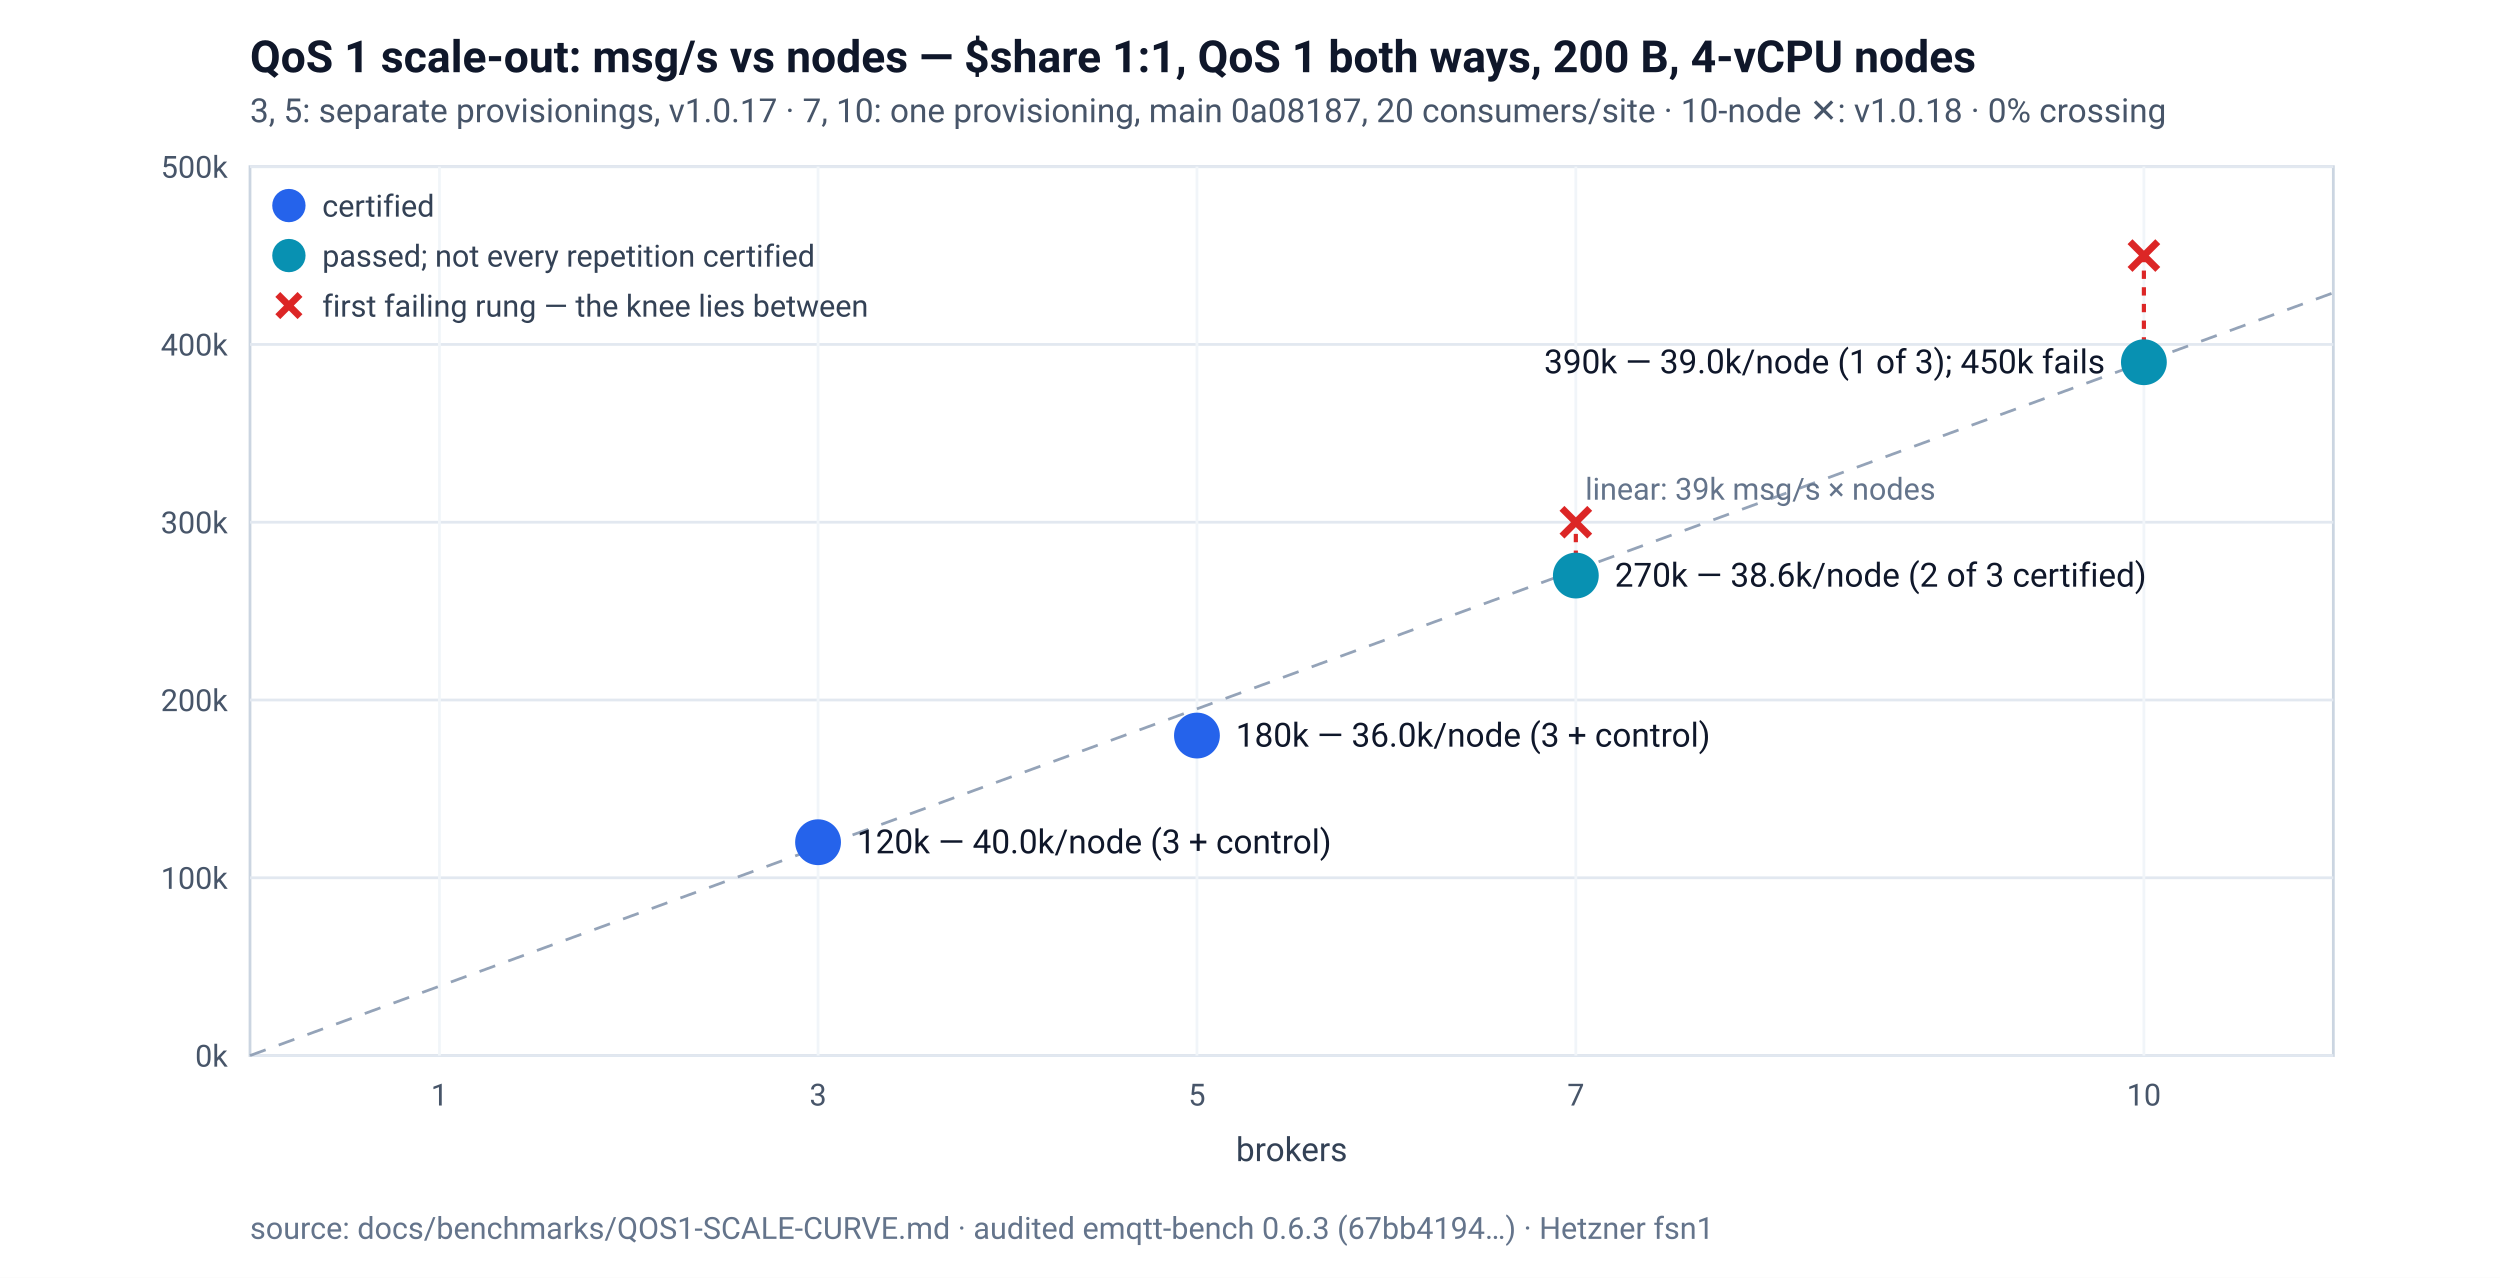
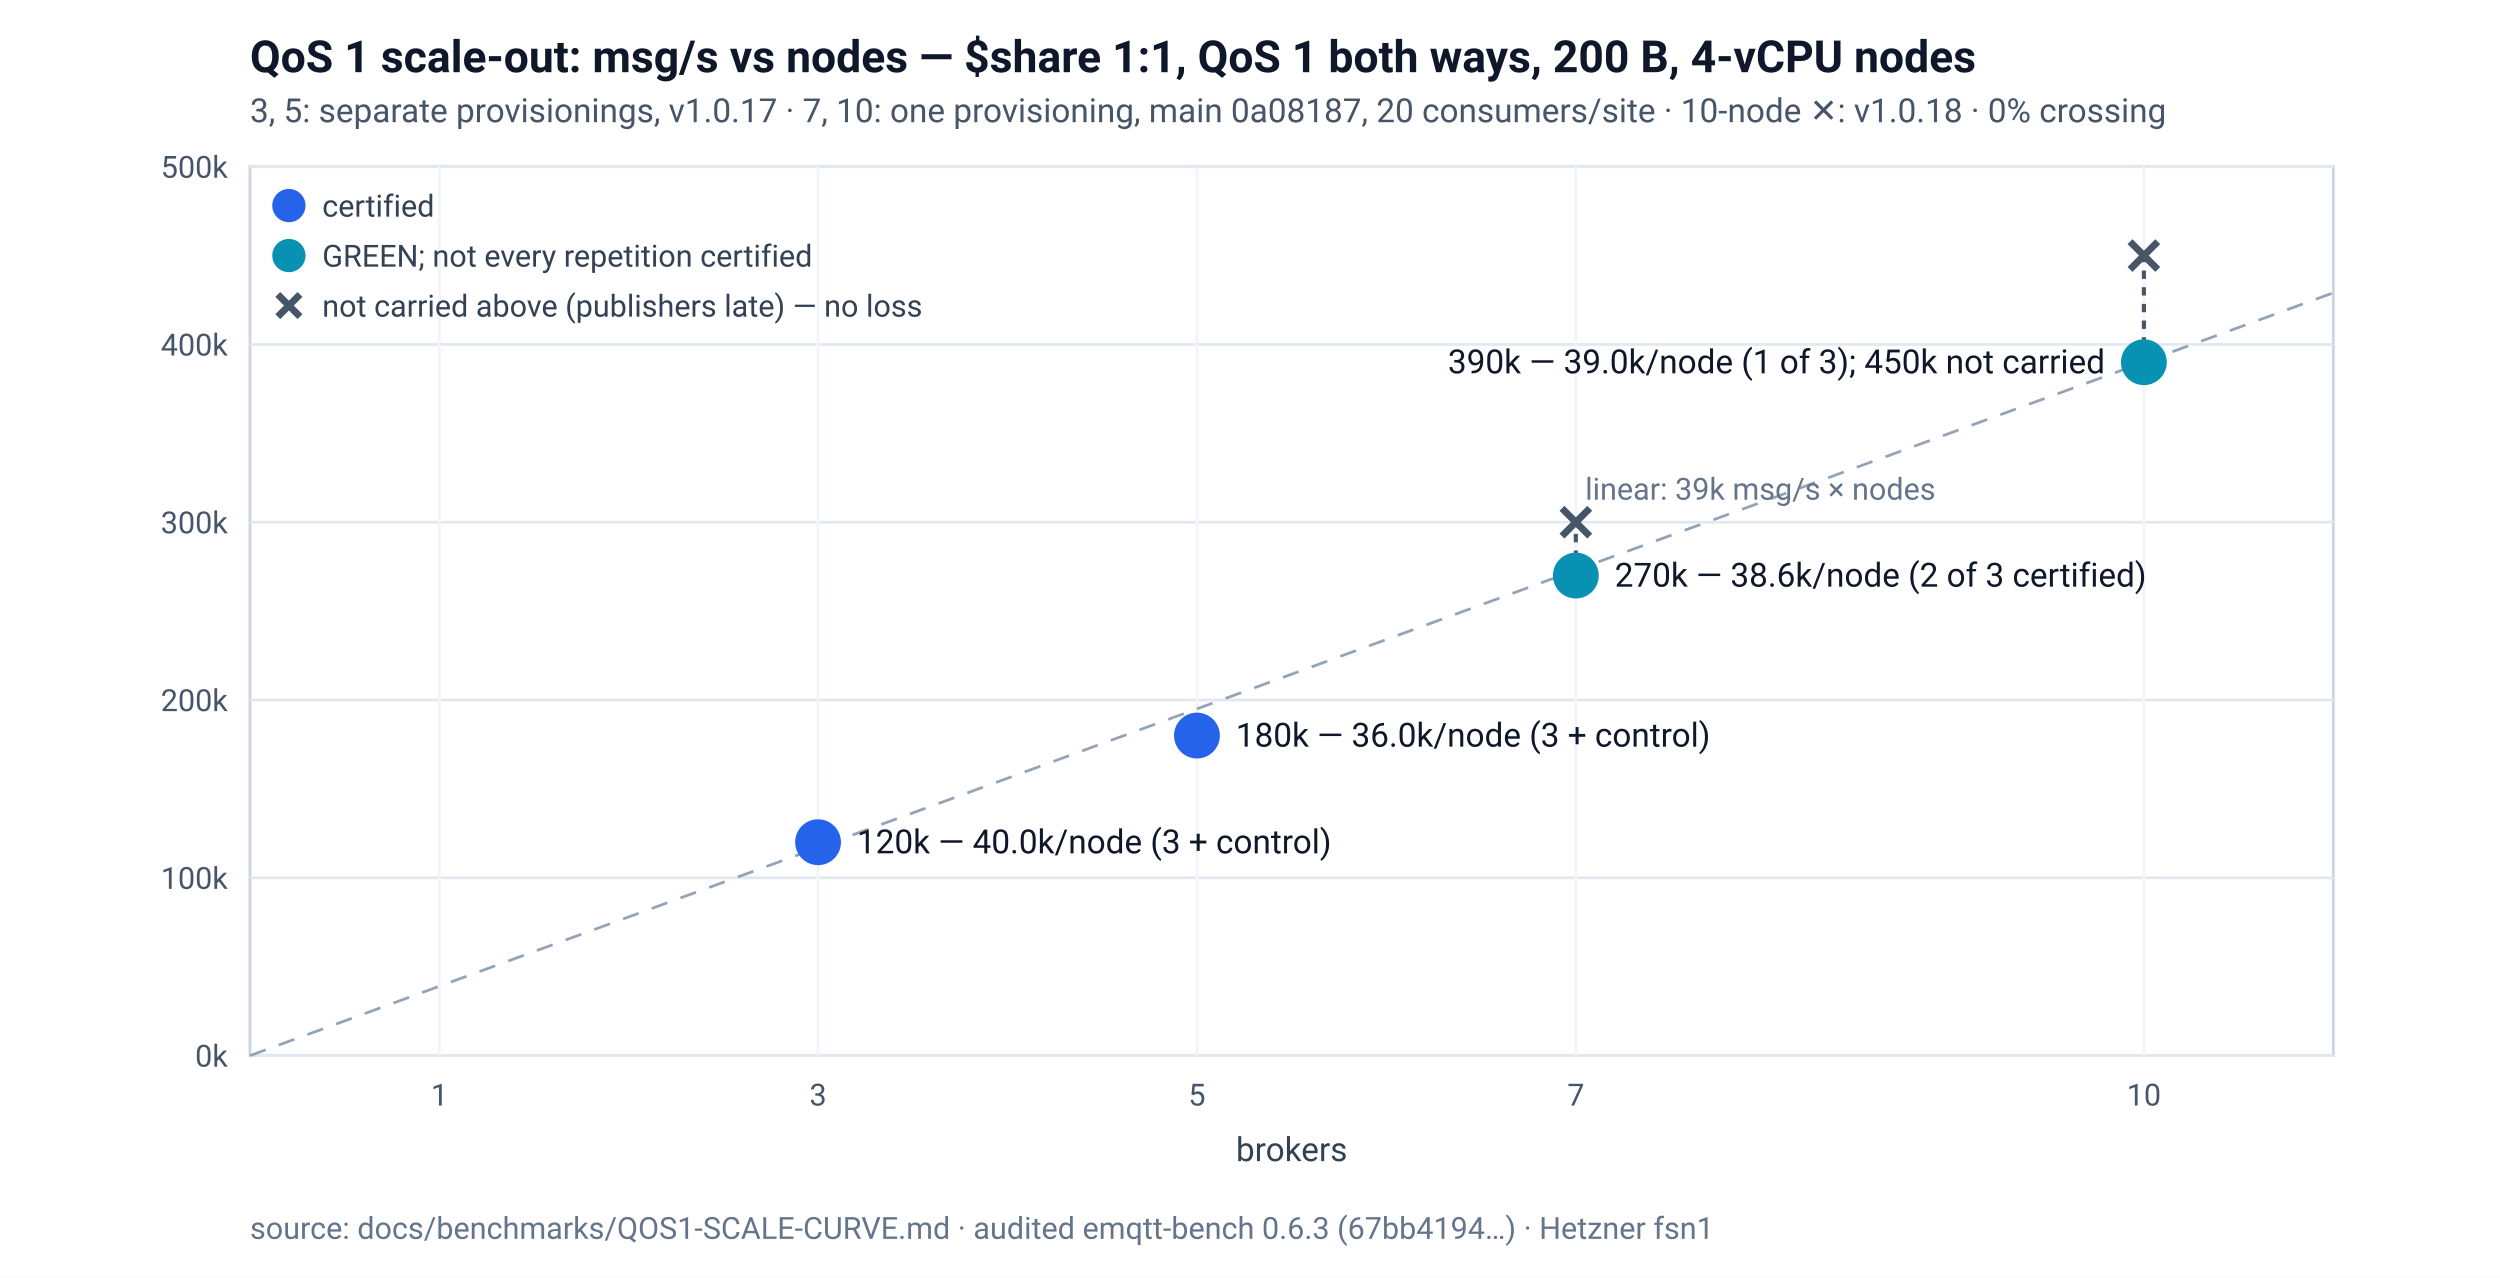
<svg xmlns="http://www.w3.org/2000/svg" viewBox="0 0 900 460" width="900" height="460" font-family="system-ui,-apple-system,Segoe UI,Roboto,sans-serif" role="img" aria-label="QoS 1 scale-out: msg/s vs nodes — $share 1:1, QoS 1 both ways, 200 B, 4-vCPU nodes">
  <rect width="900" height="460" fill="#ffffff" />
  <text x="90" y="26" font-size="16" font-weight="600" fill="#0f172a">QoS 1 scale-out: msg/s vs nodes — $share 1:1, QoS 1 both ways, 200 B, 4-vCPU nodes</text>
  <text x="90" y="44" font-size="12" fill="#475569">3, 5: separate provisionings, v1.0.17 · 7, 10: one provisioning, main 0a08187, 20 consumers/site · 10-node ✕: v1.0.18 · 0% crossing</text>
  <rect x="90" y="60" width="750" height="320" fill="none" stroke="#cbd5e1" />
  <line x1="90" y1="380.0" x2="840" y2="380.0" stroke="#e2e8f0" />
  <text x="82" y="384.0" font-size="11" fill="#475569" text-anchor="end">0k</text>
  <line x1="90" y1="316.0" x2="840" y2="316.0" stroke="#e2e8f0" />
  <text x="82" y="320.0" font-size="11" fill="#475569" text-anchor="end">100k</text>
  <line x1="90" y1="252.0" x2="840" y2="252.0" stroke="#e2e8f0" />
  <text x="82" y="256.0" font-size="11" fill="#475569" text-anchor="end">200k</text>
  <line x1="90" y1="188.0" x2="840" y2="188.0" stroke="#e2e8f0" />
  <text x="82" y="192.0" font-size="11" fill="#475569" text-anchor="end">300k</text>
  <line x1="90" y1="124.0" x2="840" y2="124.0" stroke="#e2e8f0" />
  <text x="82" y="128.0" font-size="11" fill="#475569" text-anchor="end">400k</text>
  <line x1="90" y1="60.0" x2="840" y2="60.0" stroke="#e2e8f0" />
  <text x="82" y="64.0" font-size="11" fill="#475569" text-anchor="end">500k</text>
  <line x1="158.2" y1="60" x2="158.2" y2="380" stroke="#f1f5f9" />
  <text x="158.2" y="398" font-size="11" fill="#475569" text-anchor="middle">1</text>
  <line x1="294.5" y1="60" x2="294.5" y2="380" stroke="#f1f5f9" />
  <text x="294.5" y="398" font-size="11" fill="#475569" text-anchor="middle">3</text>
  <line x1="430.9" y1="60" x2="430.9" y2="380" stroke="#f1f5f9" />
  <text x="430.9" y="398" font-size="11" fill="#475569" text-anchor="middle">5</text>
  <line x1="567.3" y1="60" x2="567.3" y2="380" stroke="#f1f5f9" />
  <text x="567.3" y="398" font-size="11" fill="#475569" text-anchor="middle">7</text>
  <line x1="771.8" y1="60" x2="771.8" y2="380" stroke="#f1f5f9" />
  <text x="771.8" y="398" font-size="11" fill="#475569" text-anchor="middle">10</text>
  <text x="465.0" y="418" font-size="12" fill="#334155" text-anchor="middle">brokers</text>
  <line x1="90.0" y1="380.0" x2="840.0" y2="105.4" stroke="#94a3b8" stroke-dasharray="6 5" />
  <text x="696.8" y="179.9" font-size="11" fill="#64748b" text-anchor="end">linear: 39k msg/s × nodes</text>
  <circle cx="294.5" cy="303.2" r="7" fill="#2563eb" stroke="#2563eb" stroke-width="2.5" />
  <text x="308.5" y="307.2" font-size="12" fill="#0f172a" text-anchor="start">120k — 40.0k/node (3 + control)</text>
  <circle cx="430.9" cy="264.8" r="7" fill="#2563eb" stroke="#2563eb" stroke-width="2.5" />
  <text x="444.9" y="268.8" font-size="12" fill="#0f172a" text-anchor="start">180k — 36.0k/node (3 + control)</text>
-   <line x1="567.3" y1="207.2" x2="567.3" y2="188.0" stroke="#dc2626" stroke-width="1.5" stroke-dasharray="3 3" />
-   <path d="M562.3,183.0 L572.3,193.0 M562.3,193.0 L572.3,183.0" stroke="#dc2626" stroke-width="2.5" />
+   <line x1="567.3" y1="207.2" x2="567.3" y2="188.0" stroke="#475569" stroke-width="1.5" stroke-dasharray="3 3" />
+   <path d="M562.3,183.0 L572.3,193.0 M562.3,193.0 L572.3,183.0" stroke="#475569" stroke-width="2.5" />
  <circle cx="567.3" cy="207.2" r="7" fill="#0891b2" stroke="#0891b2" stroke-width="2.5" />
  <text x="581.3" y="211.2" font-size="12" fill="#0f172a" text-anchor="start">270k — 38.6k/node (2 of 3 certified)</text>
-   <line x1="771.8" y1="130.4" x2="771.8" y2="92.0" stroke="#dc2626" stroke-width="1.5" stroke-dasharray="3 3" />
-   <path d="M766.8,87.0 L776.8,97.0 M766.8,97.0 L776.8,87.0" stroke="#dc2626" stroke-width="2.5" />
+   <line x1="771.8" y1="130.4" x2="771.8" y2="92.0" stroke="#475569" stroke-width="1.5" stroke-dasharray="3 3" />
+   <path d="M766.8,87.0 L776.8,97.0 M766.8,97.0 L776.8,87.0" stroke="#475569" stroke-width="2.5" />
  <circle cx="771.8" cy="130.4" r="7" fill="#0891b2" stroke="#0891b2" stroke-width="2.5" />
-   <text x="757.8" y="134.4" font-size="12" fill="#0f172a" text-anchor="end">390k — 39.0k/node (1 of 3); 450k fails</text>
+   <text x="757.8" y="134.4" font-size="12" fill="#0f172a" text-anchor="end">390k — 39.0k/node (1 of 3); 450k not carried</text>
  <circle cx="104" cy="74" r="5" fill="#2563eb" stroke="#2563eb" stroke-width="2" />
  <text x="116" y="78" font-size="11" fill="#334155">certified</text>
  <circle cx="104" cy="92" r="5" fill="#0891b2" stroke="#0891b2" stroke-width="2" />
-   <text x="116" y="96" font-size="11" fill="#334155">passed; not every repetition certified</text>
-   <path d="M100,106 L108,114 M100,114 L108,106" stroke="#dc2626" stroke-width="2.5" />
-   <text x="116" y="114" font-size="11" fill="#334155">first failing rung — the knee lies between</text>
+   <text x="116" y="96" font-size="11" fill="#334155">GREEN; not every repetition certified</text>
+   <path d="M100.0,106.0 L108.0,114.0 M100.0,114.0 L108.0,106.0" stroke="#475569" stroke-width="2.5" />
+   <text x="116" y="114" font-size="11" fill="#334155">not carried above (publishers late) — no loss</text>
  <text x="90" y="446" font-size="11" fill="#64748b">source: docs/benchmarks/QOS1-SCALE-CURVE.md · audited emqtt-bench 0.6.3 (67bb4194…) · Hetzner fsn1</text>
</svg>
